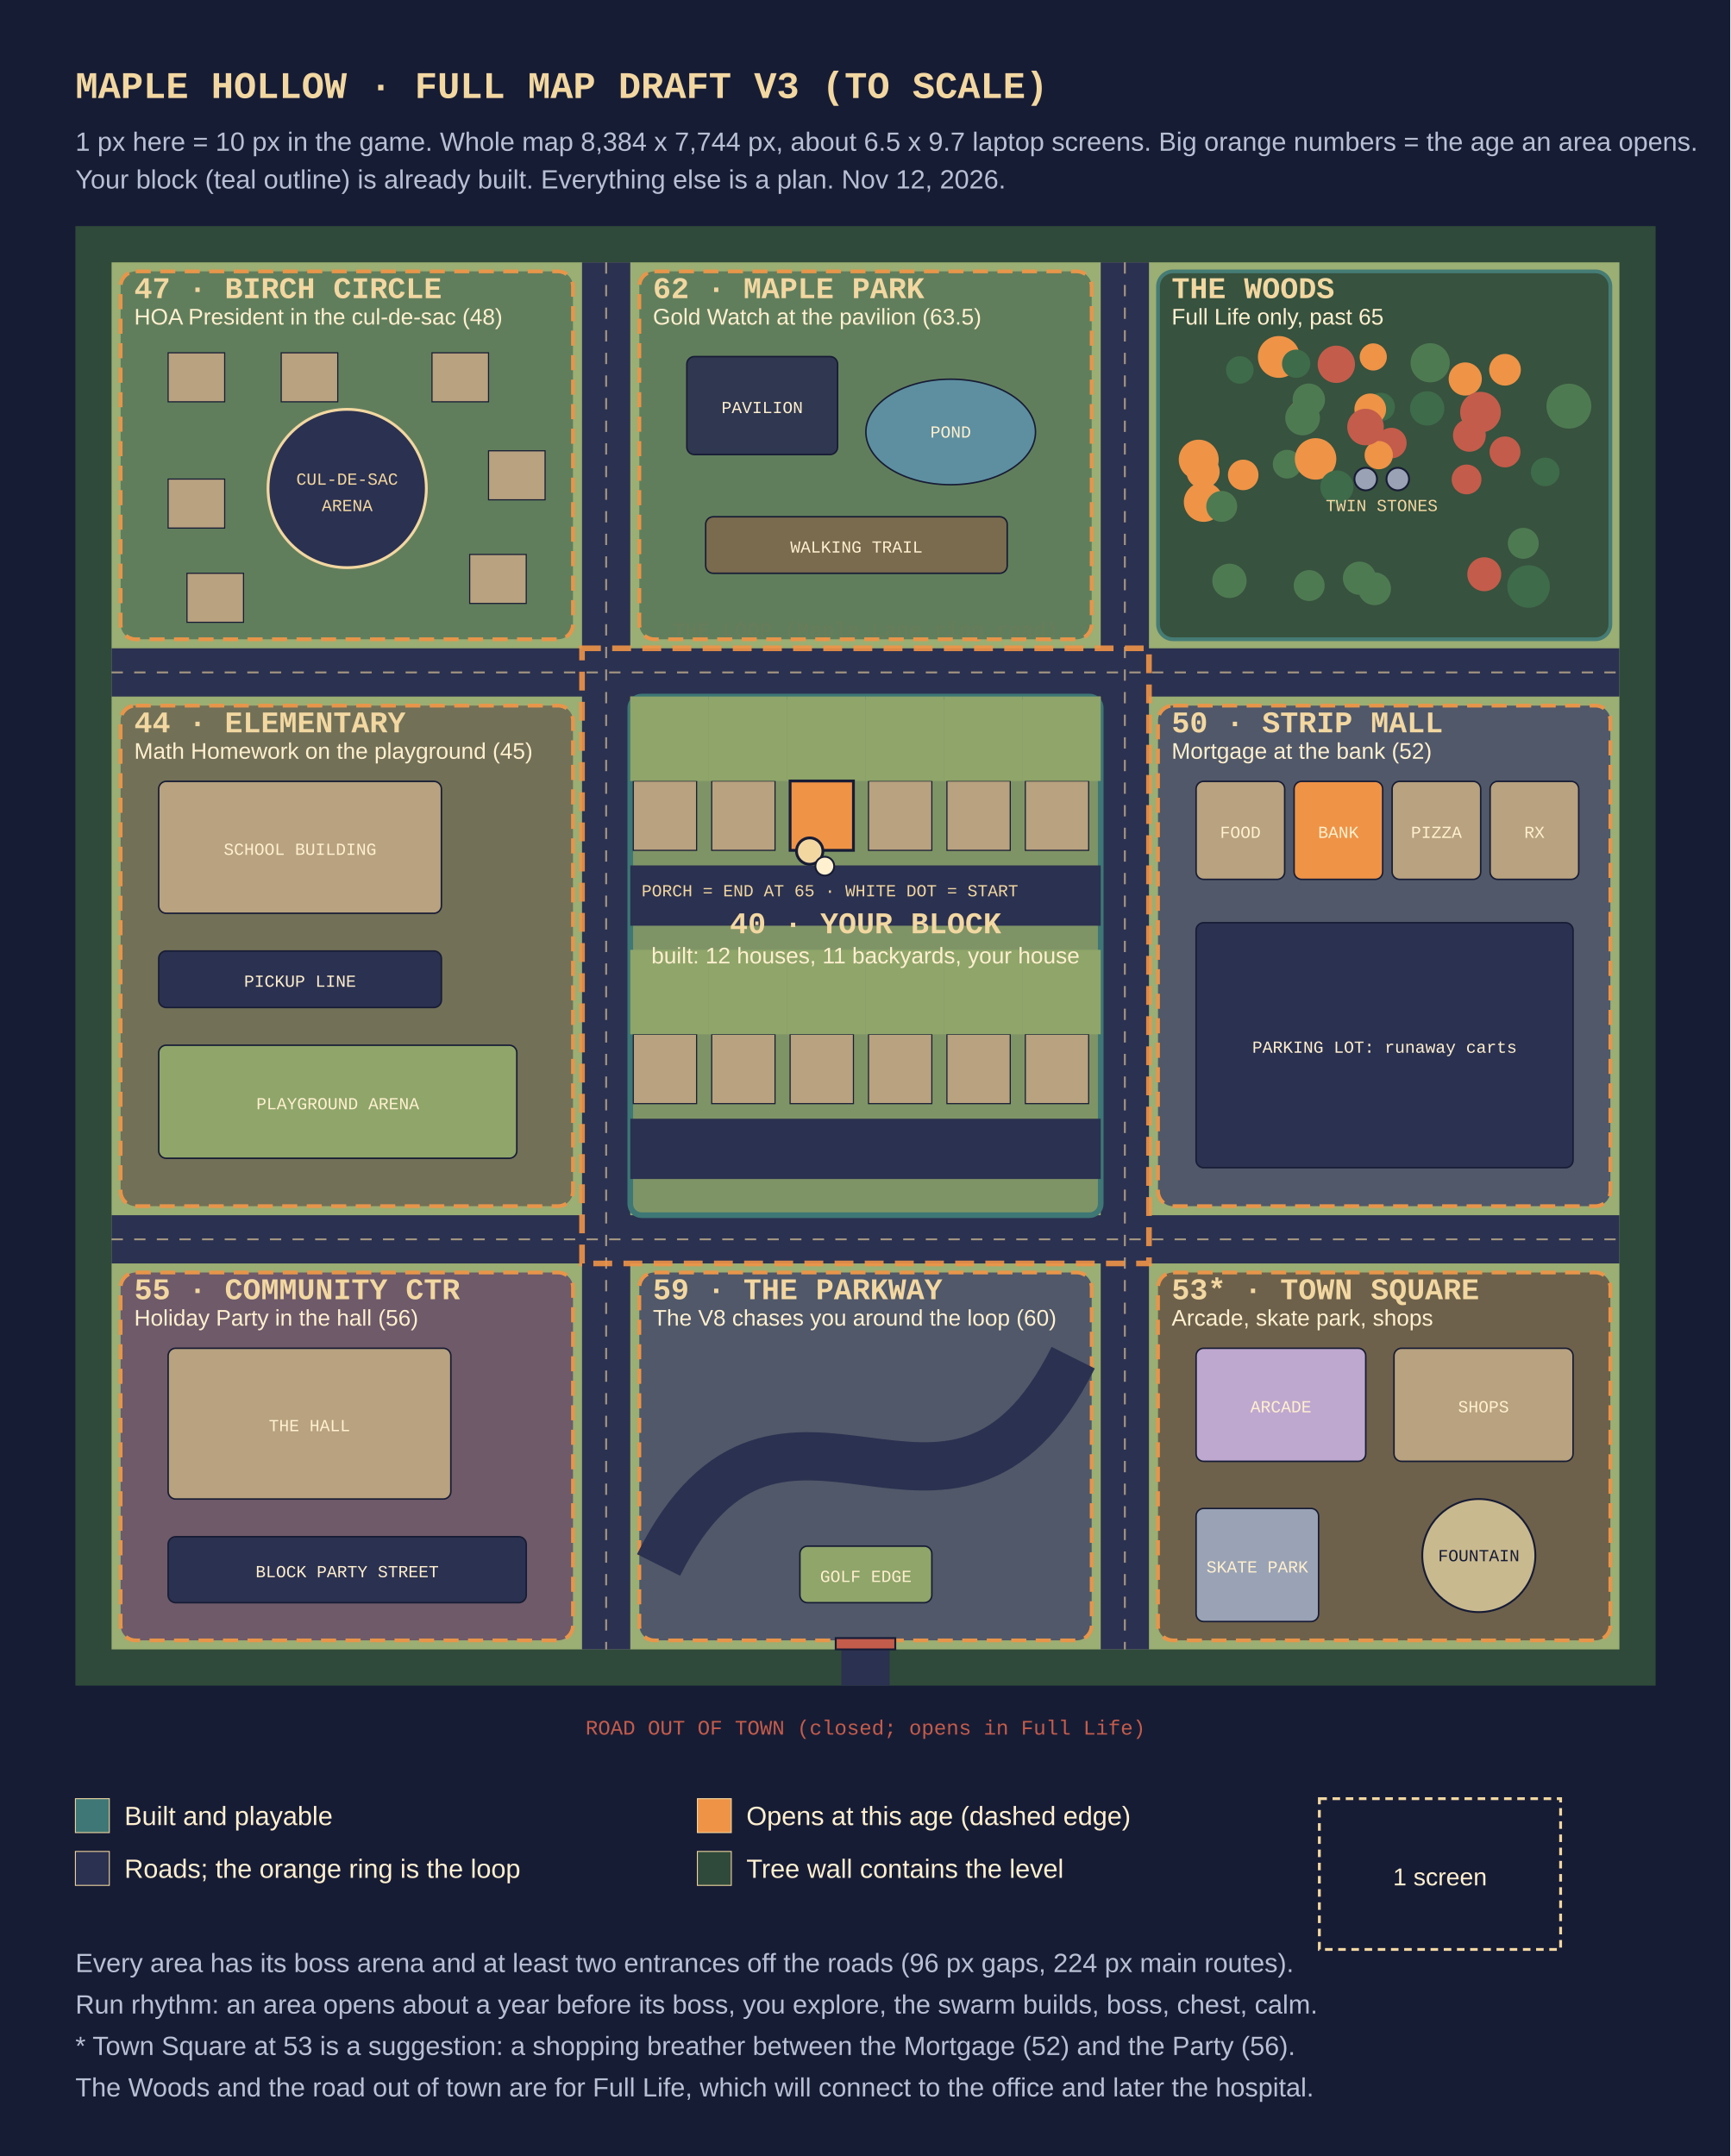
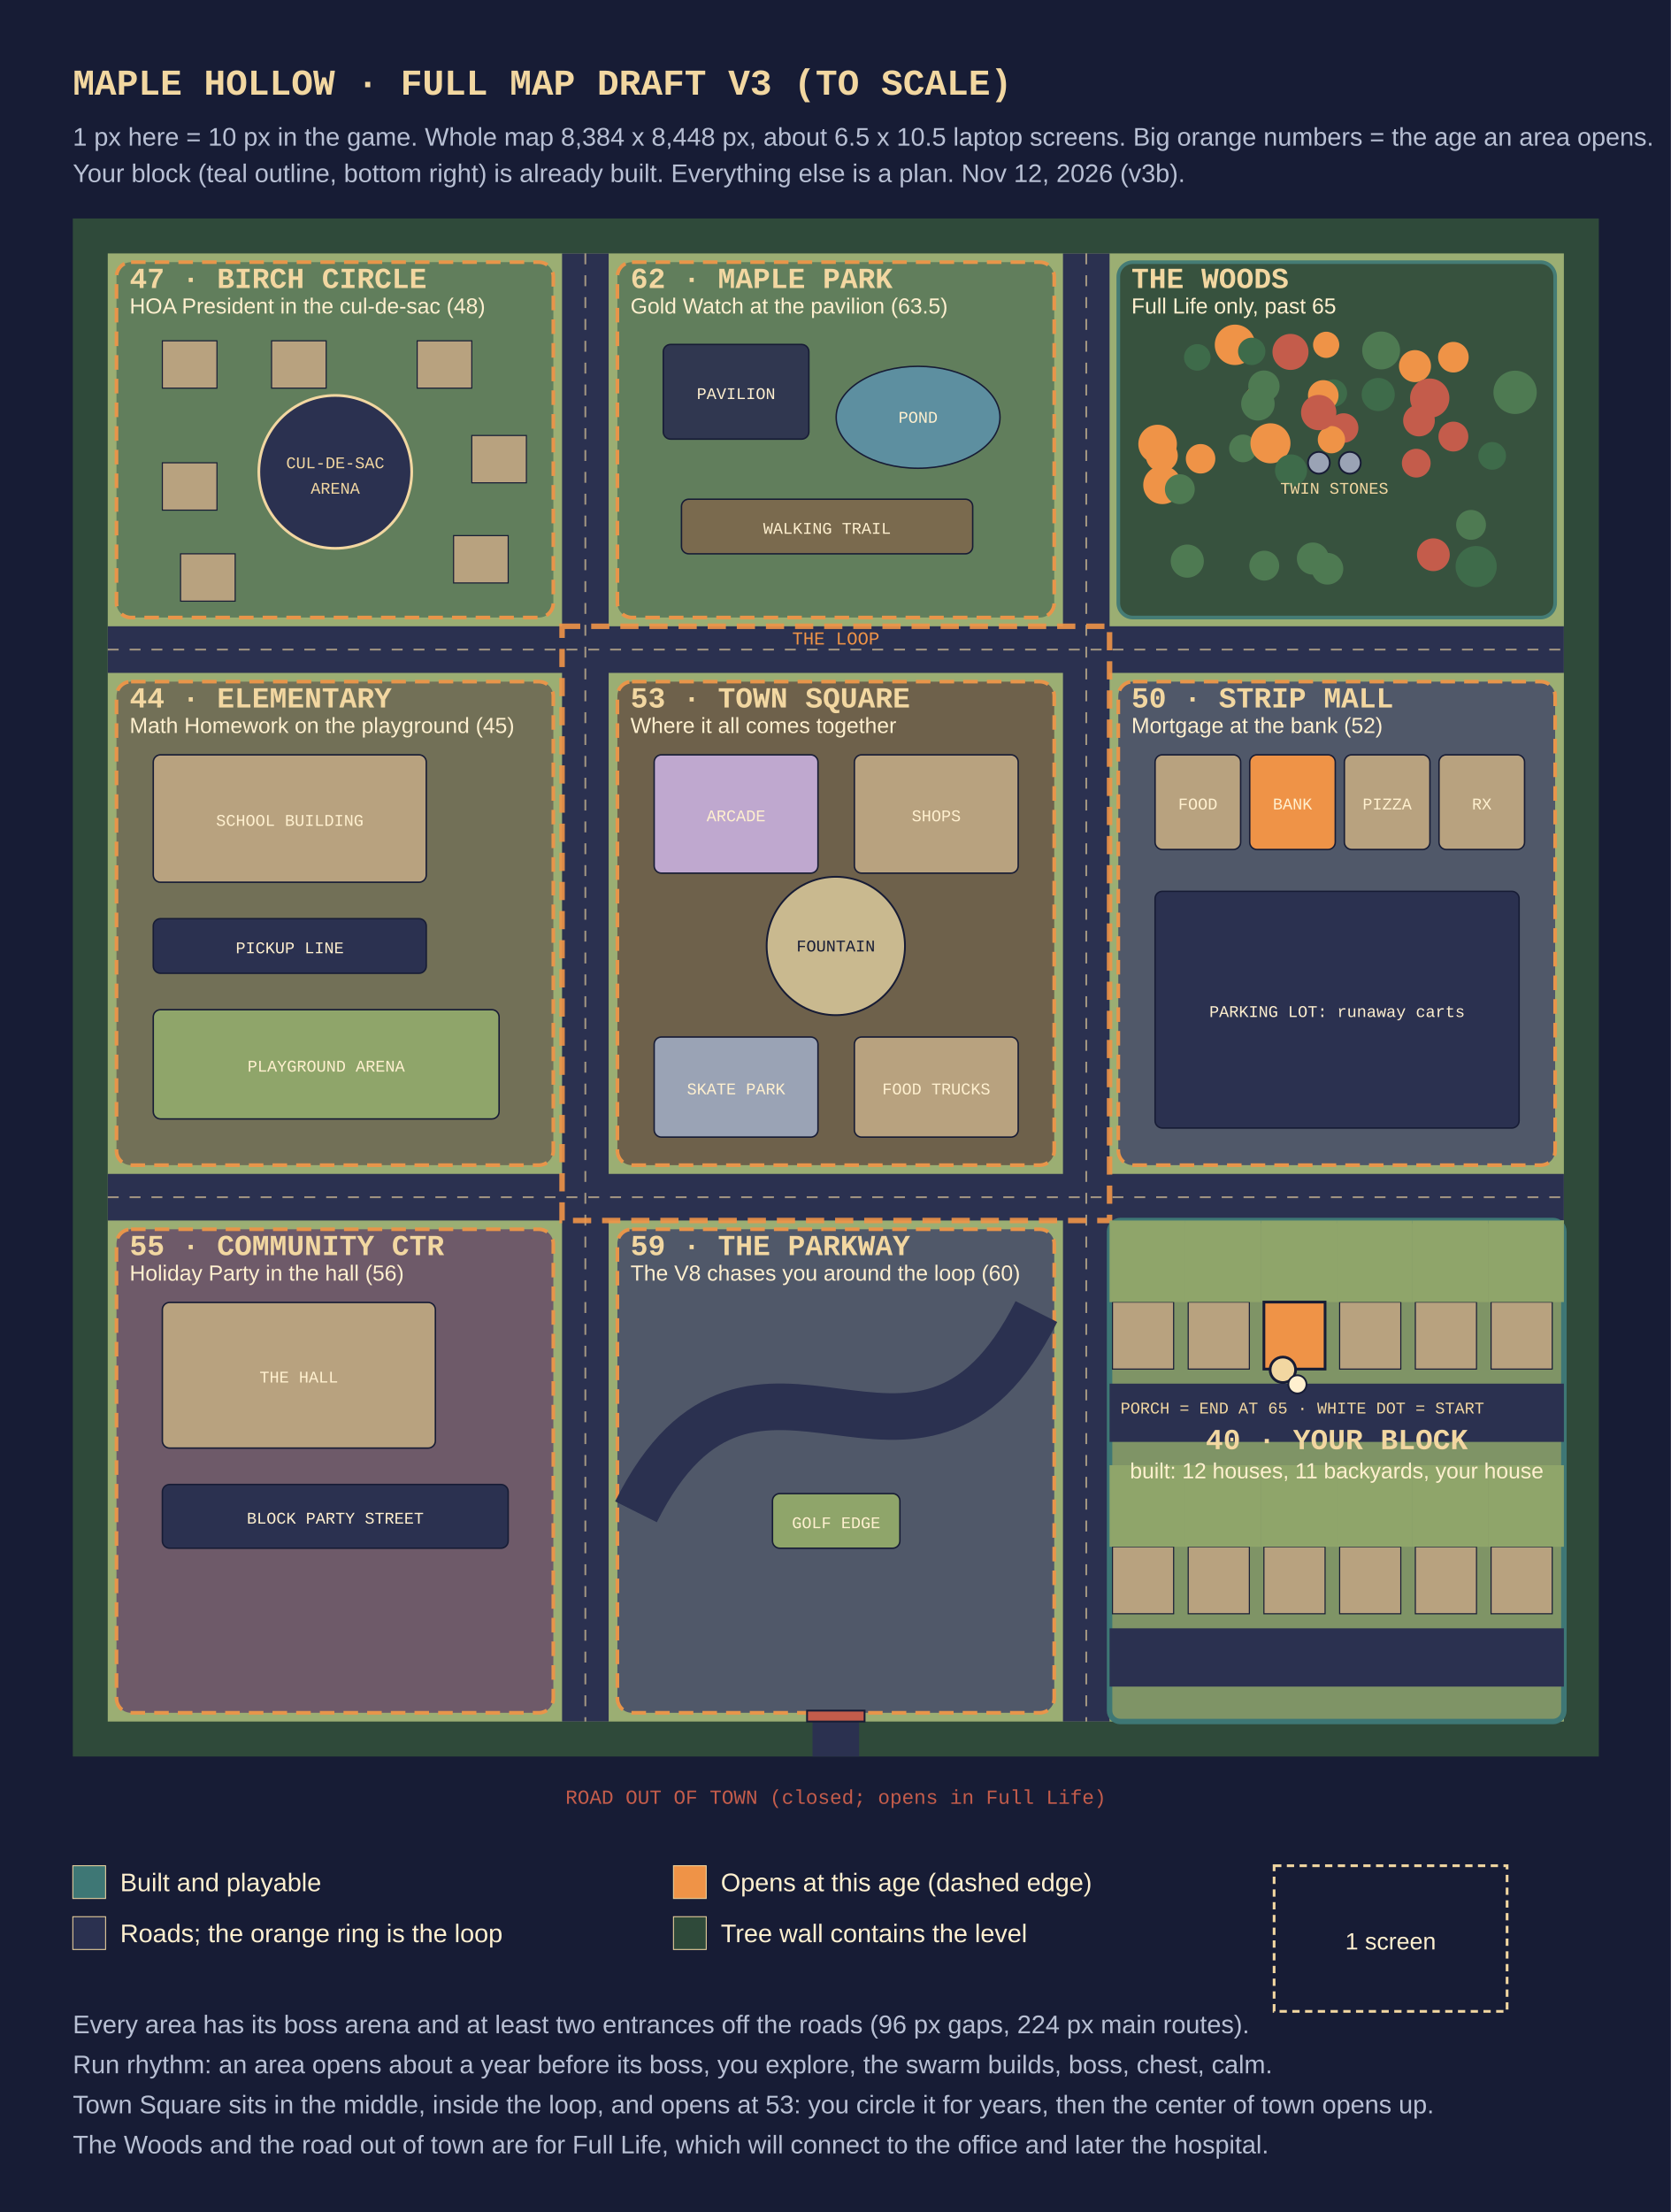
- <svg xmlns="http://www.w3.org/2000/svg" width="918" height="1144" viewBox="0 0 918 1144">
+ <svg xmlns="http://www.w3.org/2000/svg" width="918" height="1215" viewBox="0 0 918 1215">
  <rect width="100%" height="100%" fill="#171C35" />
  <text x="40" y="52" font-family="Silkscreen, 'Courier New', monospace" font-size="20" fill="#F2D7A1" font-weight="700">MAPLE HOLLOW · FULL MAP DRAFT V3 (TO SCALE)</text>
-   <text x="40" y="80" font-family="Atkinson Hyperlegible, Arial, sans-serif" font-size="14" fill="#B8C0D4">1 px here = 10 px in the game. Whole map 8,384 x 7,744 px, about 6.5 x 9.7 laptop screens. Big orange numbers = the age an area opens.</text>
-   <text x="40" y="100" font-family="Atkinson Hyperlegible, Arial, sans-serif" font-size="14" fill="#B8C0D4">Your block (teal outline) is already built. Everything else is a plan. Nov 12, 2026.</text>
-   <rect x="40.0" y="120.0" width="838.4" height="774.4" rx="0" fill="#2F4A3A" opacity="1" />
-   <rect x="59.2" y="139.2" width="800.0" height="736.0" rx="0" fill="#9BAE73" opacity="1" />
-   <rect x="308.8" y="139.2" width="25.6" height="736.0" rx="0" fill="#2B3150" opacity="1" />
-   <rect x="584.0" y="139.2" width="25.6" height="736.0" rx="0" fill="#2B3150" opacity="1" />
+   <text x="40" y="80" font-family="Atkinson Hyperlegible, Arial, sans-serif" font-size="14" fill="#B8C0D4">1 px here = 10 px in the game. Whole map 8,384 x 8,448 px, about 6.5 x 10.5 laptop screens. Big orange numbers = the age an area opens.</text>
+   <text x="40" y="100" font-family="Atkinson Hyperlegible, Arial, sans-serif" font-size="14" fill="#B8C0D4">Your block (teal outline, bottom right) is already built. Everything else is a plan. Nov 12, 2026 (v3b).</text>
+   <rect x="40.0" y="120.0" width="838.4" height="844.8" rx="0" fill="#2F4A3A" opacity="1" />
+   <rect x="59.2" y="139.2" width="800.0" height="806.4" rx="0" fill="#9BAE73" opacity="1" />
+   <rect x="308.8" y="139.2" width="25.6" height="806.4" rx="0" fill="#2B3150" opacity="1" />
+   <rect x="584.0" y="139.2" width="25.6" height="806.4" rx="0" fill="#2B3150" opacity="1" />
  <rect x="59.2" y="344.0" width="800.0" height="25.6" rx="0" fill="#2B3150" opacity="1" />
  <rect x="59.2" y="644.8" width="800.0" height="25.6" rx="0" fill="#2B3150" opacity="1" />
-   <line x1="321.6" y1="139.2" x2="321.6" y2="875.2" stroke="#F2D7A1" stroke-width="1" stroke-dasharray="6 6" opacity=".6" />
-   <line x1="596.8" y1="139.2" x2="596.8" y2="875.2" stroke="#F2D7A1" stroke-width="1" stroke-dasharray="6 6" opacity=".6" />
+   <line x1="321.6" y1="139.2" x2="321.6" y2="945.6" stroke="#F2D7A1" stroke-width="1" stroke-dasharray="6 6" opacity=".6" />
+   <line x1="596.8" y1="139.2" x2="596.8" y2="945.6" stroke="#F2D7A1" stroke-width="1" stroke-dasharray="6 6" opacity=".6" />
  <line x1="59.2" y1="356.8" x2="859.2" y2="356.8" stroke="#F2D7A1" stroke-width="1" stroke-dasharray="6 6" opacity=".6" />
  <line x1="59.2" y1="657.6" x2="859.2" y2="657.6" stroke="#F2D7A1" stroke-width="1" stroke-dasharray="6 6" opacity=".6" />
  <rect x="308.8" y="344.0" width="300.8" height="326.4" fill="none" stroke="#EF9347" stroke-width="3" stroke-dasharray="10 6" opacity=".9" />
-   <text x="459.2" y="338.0" font-family="Silkscreen, 'Courier New', monospace" font-size="11" fill="#EF9347" text-anchor="middle" font-weight="400">THE LOOP (Maple Lane ring road)</text>
+   <text x="459.2" y="354.0" font-family="Silkscreen, 'Courier New', monospace" font-size="10" fill="#EF9347" text-anchor="middle" font-weight="400">THE LOOP</text>
  <rect x="64.0" y="144.0" width="240.0" height="195.2" rx="8" fill="#5C7A5A" opacity="0.92" stroke="#EF9347" stroke-width="2" stroke-dasharray="8 5" />
  <text x="71.2" y="158.2" font-family="Silkscreen, 'Courier New', monospace" font-size="16" fill="#F2D7A1" text-anchor="start" font-weight="700">47 · BIRCH CIRCLE</text>
  <text x="71.2" y="172.2" font-family="Atkinson Hyperlegible, Arial, sans-serif" font-size="12" fill="#FFF0CF" text-anchor="start" font-weight="400">HOA President in the cul-de-sac (48)</text>
  <rect x="339.2" y="144.0" width="240.0" height="195.2" rx="8" fill="#5C7A5A" opacity="0.92" stroke="#EF9347" stroke-width="2" stroke-dasharray="8 5" />
  <text x="346.4" y="158.2" font-family="Silkscreen, 'Courier New', monospace" font-size="16" fill="#F2D7A1" text-anchor="start" font-weight="700">62 · MAPLE PARK</text>
  <text x="346.4" y="172.2" font-family="Atkinson Hyperlegible, Arial, sans-serif" font-size="12" fill="#FFF0CF" text-anchor="start" font-weight="400">Gold Watch at the pavilion (63.5)</text>
  <rect x="614.4" y="144.0" width="240.0" height="195.2" rx="8" fill="#2F4A3A" opacity="0.92" stroke="#3E7775" stroke-width="2" />
  <text x="621.6" y="158.2" font-family="Silkscreen, 'Courier New', monospace" font-size="16" fill="#F2D7A1" text-anchor="start" font-weight="700">THE WOODS</text>
  <text x="621.6" y="172.2" font-family="Atkinson Hyperlegible, Arial, sans-serif" font-size="12" fill="#FFF0CF" text-anchor="start" font-weight="400">Full Life only, past 65</text>
  <rect x="64.0" y="374.4" width="240.0" height="265.6" rx="8" fill="#6F6A55" opacity="0.92" stroke="#EF9347" stroke-width="2" stroke-dasharray="8 5" />
  <text x="71.2" y="388.6" font-family="Silkscreen, 'Courier New', monospace" font-size="16" fill="#F2D7A1" text-anchor="start" font-weight="700">44 · ELEMENTARY</text>
  <text x="71.2" y="402.6" font-family="Atkinson Hyperlegible, Arial, sans-serif" font-size="12" fill="#FFF0CF" text-anchor="start" font-weight="400">Math Homework on the playground (45)</text>
  <rect x="614.4" y="374.4" width="240.0" height="265.6" rx="8" fill="#4A5068" opacity="0.92" stroke="#EF9347" stroke-width="2" stroke-dasharray="8 5" />
  <text x="621.6" y="388.6" font-family="Silkscreen, 'Courier New', monospace" font-size="16" fill="#F2D7A1" text-anchor="start" font-weight="700">50 · STRIP MALL</text>
  <text x="621.6" y="402.6" font-family="Atkinson Hyperlegible, Arial, sans-serif" font-size="12" fill="#FFF0CF" text-anchor="start" font-weight="400">Mortgage at the bank (52)</text>
-   <rect x="64.0" y="675.2" width="240.0" height="195.2" rx="8" fill="#6A5368" opacity="0.92" stroke="#EF9347" stroke-width="2" stroke-dasharray="8 5" />
+   <rect x="64.0" y="675.2" width="240.0" height="265.6" rx="8" fill="#6A5368" opacity="0.92" stroke="#EF9347" stroke-width="2" stroke-dasharray="8 5" />
  <text x="71.2" y="689.4" font-family="Silkscreen, 'Courier New', monospace" font-size="16" fill="#F2D7A1" text-anchor="start" font-weight="700">55 · COMMUNITY CTR</text>
  <text x="71.2" y="703.4" font-family="Atkinson Hyperlegible, Arial, sans-serif" font-size="12" fill="#FFF0CF" text-anchor="start" font-weight="400">Holiday Party in the hall (56)</text>
-   <rect x="339.2" y="675.2" width="240.0" height="195.2" rx="8" fill="#4A5068" opacity="0.92" stroke="#EF9347" stroke-width="2" stroke-dasharray="8 5" />
+   <rect x="339.2" y="675.2" width="240.0" height="265.6" rx="8" fill="#4A5068" opacity="0.92" stroke="#EF9347" stroke-width="2" stroke-dasharray="8 5" />
  <text x="346.4" y="689.4" font-family="Silkscreen, 'Courier New', monospace" font-size="16" fill="#F2D7A1" text-anchor="start" font-weight="700">59 · THE PARKWAY</text>
  <text x="346.4" y="703.4" font-family="Atkinson Hyperlegible, Arial, sans-serif" font-size="12" fill="#FFF0CF" text-anchor="start" font-weight="400">The V8 chases you around the loop (60)</text>
-   <rect x="614.4" y="675.2" width="240.0" height="195.2" rx="8" fill="#6A5A48" opacity="0.92" stroke="#EF9347" stroke-width="2" stroke-dasharray="8 5" />
-   <text x="621.6" y="689.4" font-family="Silkscreen, 'Courier New', monospace" font-size="16" fill="#F2D7A1" text-anchor="start" font-weight="700">53* · TOWN SQUARE</text>
-   <text x="621.6" y="703.4" font-family="Atkinson Hyperlegible, Arial, sans-serif" font-size="12" fill="#FFF0CF" text-anchor="start" font-weight="400">Arcade, skate park, shops</text>
-   <rect x="334.4" y="369.6" width="249.6" height="275.2" rx="6" fill="#7F9466" opacity="1" stroke="#3E7775" stroke-width="3" />
-   <rect x="336.0" y="414.4" width="33.6" height="36.8" rx="0" fill="#B8A27F" opacity="1" stroke="#171C35" stroke-width="0.6" />
-   <rect x="334.4" y="369.6" width="41.6" height="44.8" rx="0" fill="#8FA56A" opacity="1" />
-   <rect x="377.6" y="414.4" width="33.6" height="36.8" rx="0" fill="#B8A27F" opacity="1" stroke="#171C35" stroke-width="0.6" />
-   <rect x="376.0" y="369.6" width="41.6" height="44.8" rx="0" fill="#8FA56A" opacity="1" />
-   <rect x="419.2" y="414.4" width="33.6" height="36.8" rx="0" fill="#B8A27F" opacity="1" stroke="#171C35" stroke-width="0.6" />
-   <rect x="417.6" y="369.6" width="41.6" height="44.8" rx="0" fill="#8FA56A" opacity="1" />
-   <rect x="460.8" y="414.4" width="33.6" height="36.8" rx="0" fill="#B8A27F" opacity="1" stroke="#171C35" stroke-width="0.6" />
-   <rect x="459.2" y="369.6" width="41.6" height="44.8" rx="0" fill="#8FA56A" opacity="1" />
-   <rect x="502.4" y="414.4" width="33.6" height="36.8" rx="0" fill="#B8A27F" opacity="1" stroke="#171C35" stroke-width="0.6" />
-   <rect x="500.8" y="369.6" width="41.6" height="44.8" rx="0" fill="#8FA56A" opacity="1" />
-   <rect x="544.0" y="414.4" width="33.6" height="36.8" rx="0" fill="#B8A27F" opacity="1" stroke="#171C35" stroke-width="0.6" />
-   <rect x="542.4" y="369.6" width="41.6" height="44.8" rx="0" fill="#8FA56A" opacity="1" />
-   <rect x="334.4" y="459.2" width="249.6" height="32.0" rx="0" fill="#2B3150" opacity="1" />
-   <rect x="336.0" y="548.8" width="33.6" height="36.8" rx="0" fill="#B8A27F" opacity="1" stroke="#171C35" stroke-width="0.6" />
-   <rect x="334.4" y="504.0" width="41.6" height="44.8" rx="0" fill="#8FA56A" opacity="1" />
-   <rect x="377.6" y="548.8" width="33.6" height="36.8" rx="0" fill="#B8A27F" opacity="1" stroke="#171C35" stroke-width="0.6" />
-   <rect x="376.0" y="504.0" width="41.6" height="44.8" rx="0" fill="#8FA56A" opacity="1" />
-   <rect x="419.2" y="548.8" width="33.6" height="36.8" rx="0" fill="#B8A27F" opacity="1" stroke="#171C35" stroke-width="0.6" />
-   <rect x="417.6" y="504.0" width="41.6" height="44.8" rx="0" fill="#8FA56A" opacity="1" />
-   <rect x="460.8" y="548.8" width="33.6" height="36.8" rx="0" fill="#B8A27F" opacity="1" stroke="#171C35" stroke-width="0.6" />
-   <rect x="459.2" y="504.0" width="41.6" height="44.8" rx="0" fill="#8FA56A" opacity="1" />
-   <rect x="502.4" y="548.8" width="33.6" height="36.8" rx="0" fill="#B8A27F" opacity="1" stroke="#171C35" stroke-width="0.6" />
-   <rect x="500.8" y="504.0" width="41.6" height="44.8" rx="0" fill="#8FA56A" opacity="1" />
-   <rect x="544.0" y="548.8" width="33.6" height="36.8" rx="0" fill="#B8A27F" opacity="1" stroke="#171C35" stroke-width="0.6" />
-   <rect x="542.4" y="504.0" width="41.6" height="44.8" rx="0" fill="#8FA56A" opacity="1" />
-   <rect x="334.4" y="593.6" width="249.6" height="32.0" rx="0" fill="#2B3150" opacity="1" />
-   <rect x="419.2" y="414.4" width="33.6" height="36.8" rx="0" fill="#EF9347" opacity="1" stroke="#171C35" stroke-width="1.5" />
-   <text x="459.2" y="495.2" font-family="Silkscreen, 'Courier New', monospace" font-size="16" fill="#F2D7A1" text-anchor="middle" font-weight="700">40 · YOUR BLOCK</text>
-   <text x="459.2" y="511.2" font-family="Atkinson Hyperlegible, Arial, sans-serif" font-size="12" fill="#FFF0CF" text-anchor="middle" font-weight="400">built: 12 houses, 11 backyards, your house</text>
-   <circle cx="429.6" cy="451.6" r="7.0" fill="#F2D7A1" stroke="#171C35" stroke-width="1.5" />
-   <text x="340.4" y="475.6" font-family="Silkscreen, 'Courier New', monospace" font-size="9" fill="#F2D7A1" text-anchor="start" font-weight="400">PORCH = END AT 65 · WHITE DOT = START</text>
-   <circle cx="437.6" cy="459.6" r="5.0" fill="#FFF0CF" stroke="#171C35" stroke-width="1" />
+   <rect x="339.2" y="374.4" width="240.0" height="265.6" rx="8" fill="#6A5A48" opacity="0.92" stroke="#EF9347" stroke-width="2" stroke-dasharray="8 5" />
+   <text x="346.4" y="388.6" font-family="Silkscreen, 'Courier New', monospace" font-size="16" fill="#F2D7A1" text-anchor="start" font-weight="700">53 · TOWN SQUARE</text>
+   <text x="346.4" y="402.6" font-family="Atkinson Hyperlegible, Arial, sans-serif" font-size="12" fill="#FFF0CF" text-anchor="start" font-weight="400">Where it all comes together</text>
+   <rect x="609.6" y="670.4" width="249.6" height="275.2" rx="6" fill="#7F9466" opacity="1" stroke="#3E7775" stroke-width="3" />
+   <rect x="611.2" y="715.2" width="33.6" height="36.8" rx="0" fill="#B8A27F" opacity="1" stroke="#171C35" stroke-width="0.6" />
+   <rect x="609.6" y="670.4" width="41.6" height="44.8" rx="0" fill="#8FA56A" opacity="1" />
+   <rect x="652.8" y="715.2" width="33.6" height="36.8" rx="0" fill="#B8A27F" opacity="1" stroke="#171C35" stroke-width="0.6" />
+   <rect x="651.2" y="670.4" width="41.6" height="44.8" rx="0" fill="#8FA56A" opacity="1" />
+   <rect x="694.4" y="715.2" width="33.6" height="36.8" rx="0" fill="#B8A27F" opacity="1" stroke="#171C35" stroke-width="0.6" />
+   <rect x="692.8" y="670.4" width="41.6" height="44.8" rx="0" fill="#8FA56A" opacity="1" />
+   <rect x="736.0" y="715.2" width="33.6" height="36.8" rx="0" fill="#B8A27F" opacity="1" stroke="#171C35" stroke-width="0.6" />
+   <rect x="734.4" y="670.4" width="41.6" height="44.8" rx="0" fill="#8FA56A" opacity="1" />
+   <rect x="777.6" y="715.2" width="33.6" height="36.8" rx="0" fill="#B8A27F" opacity="1" stroke="#171C35" stroke-width="0.6" />
+   <rect x="776.0" y="670.4" width="41.6" height="44.8" rx="0" fill="#8FA56A" opacity="1" />
+   <rect x="819.2" y="715.2" width="33.6" height="36.8" rx="0" fill="#B8A27F" opacity="1" stroke="#171C35" stroke-width="0.6" />
+   <rect x="817.6" y="670.4" width="41.6" height="44.8" rx="0" fill="#8FA56A" opacity="1" />
+   <rect x="609.6" y="760.0" width="249.6" height="32.0" rx="0" fill="#2B3150" opacity="1" />
+   <rect x="611.2" y="849.6" width="33.6" height="36.8" rx="0" fill="#B8A27F" opacity="1" stroke="#171C35" stroke-width="0.6" />
+   <rect x="609.6" y="804.8" width="41.6" height="44.8" rx="0" fill="#8FA56A" opacity="1" />
+   <rect x="652.8" y="849.6" width="33.6" height="36.8" rx="0" fill="#B8A27F" opacity="1" stroke="#171C35" stroke-width="0.6" />
+   <rect x="651.2" y="804.8" width="41.6" height="44.8" rx="0" fill="#8FA56A" opacity="1" />
+   <rect x="694.4" y="849.6" width="33.6" height="36.8" rx="0" fill="#B8A27F" opacity="1" stroke="#171C35" stroke-width="0.6" />
+   <rect x="692.8" y="804.8" width="41.6" height="44.8" rx="0" fill="#8FA56A" opacity="1" />
+   <rect x="736.0" y="849.6" width="33.6" height="36.8" rx="0" fill="#B8A27F" opacity="1" stroke="#171C35" stroke-width="0.6" />
+   <rect x="734.4" y="804.8" width="41.6" height="44.8" rx="0" fill="#8FA56A" opacity="1" />
+   <rect x="777.6" y="849.6" width="33.6" height="36.8" rx="0" fill="#B8A27F" opacity="1" stroke="#171C35" stroke-width="0.6" />
+   <rect x="776.0" y="804.8" width="41.6" height="44.8" rx="0" fill="#8FA56A" opacity="1" />
+   <rect x="819.2" y="849.6" width="33.6" height="36.8" rx="0" fill="#B8A27F" opacity="1" stroke="#171C35" stroke-width="0.6" />
+   <rect x="817.6" y="804.8" width="41.6" height="44.8" rx="0" fill="#8FA56A" opacity="1" />
+   <rect x="609.6" y="894.4" width="249.6" height="32.0" rx="0" fill="#2B3150" opacity="1" />
+   <rect x="694.4" y="715.2" width="33.6" height="36.8" rx="0" fill="#EF9347" opacity="1" stroke="#171C35" stroke-width="1.5" />
+   <text x="734.4" y="796.0" font-family="Silkscreen, 'Courier New', monospace" font-size="16" fill="#F2D7A1" text-anchor="middle" font-weight="700">40 · YOUR BLOCK</text>
+   <text x="734.4" y="812.0" font-family="Atkinson Hyperlegible, Arial, sans-serif" font-size="12" fill="#FFF0CF" text-anchor="middle" font-weight="400">built: 12 houses, 11 backyards, your house</text>
+   <circle cx="704.8" cy="752.4" r="7.0" fill="#F2D7A1" stroke="#171C35" stroke-width="1.5" />
+   <text x="615.6" y="776.4" font-family="Silkscreen, 'Courier New', monospace" font-size="9" fill="#F2D7A1" text-anchor="start" font-weight="400">PORCH = END AT 65 · WHITE DOT = START</text>
+   <circle cx="712.8" cy="760.4" r="5.0" fill="#FFF0CF" stroke="#171C35" stroke-width="1" />
  <circle cx="184.2" cy="259.2" r="42.0" fill="#2B3150" stroke="#F2D7A1" stroke-width="1.5" />
  <text x="184.2" y="257.2" font-family="Silkscreen, 'Courier New', monospace" font-size="9" fill="#F2D7A1" text-anchor="middle" font-weight="400">CUL-DE-SAC</text>
  <text x="184.2" y="271.2" font-family="Silkscreen, 'Courier New', monospace" font-size="9" fill="#F2D7A1" text-anchor="middle" font-weight="400">ARENA</text>
  <rect x="89.2" y="187.2" width="30.0" height="26.0" rx="0" fill="#B8A27F" opacity="1" stroke="#171C35" stroke-width="0.6" />
  <rect x="149.2" y="187.2" width="30.0" height="26.0" rx="0" fill="#B8A27F" opacity="1" stroke="#171C35" stroke-width="0.6" />
  <rect x="229.2" y="187.2" width="30.0" height="26.0" rx="0" fill="#B8A27F" opacity="1" stroke="#171C35" stroke-width="0.6" />
  <rect x="259.2" y="239.2" width="30.0" height="26.0" rx="0" fill="#B8A27F" opacity="1" stroke="#171C35" stroke-width="0.6" />
  <rect x="89.2" y="254.2" width="30.0" height="26.0" rx="0" fill="#B8A27F" opacity="1" stroke="#171C35" stroke-width="0.6" />
  <rect x="249.2" y="294.2" width="30.0" height="26.0" rx="0" fill="#B8A27F" opacity="1" stroke="#171C35" stroke-width="0.6" />
  <rect x="99.2" y="304.2" width="30.0" height="26.0" rx="0" fill="#B8A27F" opacity="1" stroke="#171C35" stroke-width="0.6" />
  <rect x="364.4" y="189.2" width="80.0" height="52.0" rx="4" fill="#303750" opacity="1" stroke="#171C35" stroke-width="0.8" />
  <text x="404.4" y="219.2" font-family="Silkscreen, 'Courier New', monospace" font-size="9" fill="#FFF0CF" text-anchor="middle" font-weight="400">PAVILION</text>
  <ellipse cx="504.4" cy="229.2" rx="45.0" ry="28.0" fill="#5D8FA0" stroke="#171C35" stroke-width=".8" />
  <text x="504.4" y="232.2" font-family="Silkscreen, 'Courier New', monospace" font-size="9" fill="#FFF0CF" text-anchor="middle" font-weight="400">POND</text>
  <rect x="374.4" y="274.2" width="160.0" height="30.0" rx="4" fill="#7A6A4E" opacity="1" stroke="#171C35" stroke-width="0.8" />
  <text x="454.4" y="293.2" font-family="Silkscreen, 'Courier New', monospace" font-size="9" fill="#FFF0CF" text-anchor="middle" font-weight="400">WALKING TRAIL</text>
  <circle cx="682.9" cy="246.3" r="7.6" fill="#4E7A52" />
  <circle cx="732.6" cy="215.9" r="7.5" fill="#3E6B4A" />
  <circle cx="638.6" cy="266.4" r="10.5" fill="#EF9347" />
  <circle cx="798.5" cy="196.2" r="8.4" fill="#EF9347" />
  <circle cx="691.2" cy="219.5" r="7.6" fill="#EF9347" />
  <circle cx="678.5" cy="189.4" r="11.1" fill="#EF9347" />
  <circle cx="798.5" cy="239.8" r="8.2" fill="#C45C4B" />
  <circle cx="698.0" cy="243.5" r="11.0" fill="#EF9347" />
  <circle cx="652.3" cy="308.2" r="9.1" fill="#4E7A52" />
  <circle cx="738.2" cy="235.1" r="8.1" fill="#C45C4B" />
  <circle cx="731.5" cy="241.5" r="7.5" fill="#EF9347" />
  <circle cx="636.0" cy="243.9" r="10.6" fill="#EF9347" />
  <circle cx="808.2" cy="288.3" r="8.2" fill="#4E7A52" />
  <circle cx="721.3" cy="306.8" r="8.8" fill="#4E7A52" />
  <circle cx="727.0" cy="217.2" r="8.4" fill="#EF9347" />
  <circle cx="687.7" cy="193.0" r="7.5" fill="#3E6B4A" />
  <circle cx="729.3" cy="312.4" r="8.7" fill="#4E7A52" />
  <circle cx="778.1" cy="254.4" r="7.9" fill="#C45C4B" />
  <circle cx="648.2" cy="268.7" r="8.2" fill="#4E7A52" />
  <circle cx="691.1" cy="221.8" r="9.2" fill="#4E7A52" />
  <circle cx="787.5" cy="304.7" r="9.0" fill="#C45C4B" />
  <circle cx="819.8" cy="250.4" r="7.6" fill="#3E6B4A" />
  <circle cx="779.6" cy="231.0" r="8.7" fill="#C45C4B" />
  <circle cx="659.6" cy="252.0" r="8.1" fill="#EF9347" />
  <circle cx="728.6" cy="189.4" r="7.2" fill="#EF9347" />
  <circle cx="777.4" cy="201.1" r="8.8" fill="#EF9347" />
  <circle cx="638.3" cy="250.3" r="8.8" fill="#EF9347" />
  <circle cx="832.4" cy="215.5" r="11.9" fill="#4E7A52" />
  <circle cx="811.0" cy="311.2" r="11.3" fill="#3E6B4A" />
  <circle cx="694.6" cy="310.7" r="8.2" fill="#4E7A52" />
  <circle cx="694.4" cy="212.1" r="8.6" fill="#4E7A52" />
  <circle cx="757.2" cy="216.7" r="9.1" fill="#3E6B4A" />
  <circle cx="709.0" cy="193.3" r="9.9" fill="#C45C4B" />
  <circle cx="709.3" cy="258.4" r="8.8" fill="#3E6B4A" />
  <circle cx="724.5" cy="226.6" r="9.7" fill="#C45C4B" />
  <circle cx="657.8" cy="196.3" r="7.3" fill="#3E6B4A" />
  <circle cx="785.5" cy="218.7" r="10.8" fill="#C45C4B" />
  <circle cx="758.8" cy="192.5" r="10.4" fill="#4E7A52" />
  <circle cx="724.6" cy="254.2" r="6.0" fill="#9AA3B5" stroke="#171C35" stroke-width="1" />
  <circle cx="741.6" cy="254.2" r="6.0" fill="#9AA3B5" stroke="#171C35" stroke-width="1" />
  <text x="733.1" y="271.2" font-family="Silkscreen, 'Courier New', monospace" font-size="9" fill="#F2D7A1" text-anchor="middle" font-weight="400">TWIN STONES</text>
  <rect x="84.2" y="414.6" width="150.0" height="70.0" rx="4" fill="#B8A27F" opacity="1" stroke="#171C35" stroke-width="0.8" />
  <text x="159.2" y="453.6" font-family="Silkscreen, 'Courier New', monospace" font-size="9" fill="#FFF0CF" text-anchor="middle" font-weight="400">SCHOOL BUILDING</text>
  <rect x="84.2" y="504.6" width="150.0" height="30.0" rx="4" fill="#2B3150" opacity="1" stroke="#171C35" stroke-width="0.8" />
  <text x="159.2" y="523.6" font-family="Silkscreen, 'Courier New', monospace" font-size="9" fill="#FFF0CF" text-anchor="middle" font-weight="400">PICKUP LINE</text>
  <rect x="84.2" y="554.6" width="190.0" height="60.0" rx="4" fill="#8FA56A" opacity="1" stroke="#171C35" stroke-width="0.8" />
  <text x="179.2" y="588.6" font-family="Silkscreen, 'Courier New', monospace" font-size="9" fill="#FFF0CF" text-anchor="middle" font-weight="400">PLAYGROUND ARENA</text>
  <rect x="634.6" y="414.6" width="47.0" height="52.0" rx="4" fill="#B8A27F" opacity="1" stroke="#171C35" stroke-width="0.8" />
  <text x="658.1" y="444.6" font-family="Silkscreen, 'Courier New', monospace" font-size="9" fill="#FFF0CF" text-anchor="middle" font-weight="400">FOOD</text>
  <rect x="686.6" y="414.6" width="47.0" height="52.0" rx="4" fill="#EF9347" opacity="1" stroke="#171C35" stroke-width="0.8" />
  <text x="710.1" y="444.6" font-family="Silkscreen, 'Courier New', monospace" font-size="9" fill="#FFF0CF" text-anchor="middle" font-weight="400">BANK</text>
  <rect x="738.6" y="414.6" width="47.0" height="52.0" rx="4" fill="#B8A27F" opacity="1" stroke="#171C35" stroke-width="0.8" />
  <text x="762.1" y="444.6" font-family="Silkscreen, 'Courier New', monospace" font-size="9" fill="#FFF0CF" text-anchor="middle" font-weight="400">PIZZA</text>
  <rect x="790.6" y="414.6" width="47.0" height="52.0" rx="4" fill="#B8A27F" opacity="1" stroke="#171C35" stroke-width="0.8" />
  <text x="814.1" y="444.6" font-family="Silkscreen, 'Courier New', monospace" font-size="9" fill="#FFF0CF" text-anchor="middle" font-weight="400">RX</text>
  <rect x="634.6" y="489.6" width="200.0" height="130.0" rx="4" fill="#2B3150" opacity="1" stroke="#171C35" stroke-width="0.8" />
  <text x="734.6" y="558.6" font-family="Silkscreen, 'Courier New', monospace" font-size="9" fill="#FFF0CF" text-anchor="middle" font-weight="400">PARKING LOT: runaway carts</text>
  <rect x="89.2" y="715.4" width="150.0" height="80.0" rx="4" fill="#B8A27F" opacity="1" stroke="#171C35" stroke-width="0.8" />
  <text x="164.2" y="759.4" font-family="Silkscreen, 'Courier New', monospace" font-size="9" fill="#FFF0CF" text-anchor="middle" font-weight="400">THE HALL</text>
  <rect x="89.2" y="815.4" width="190.0" height="35.0" rx="4" fill="#2B3150" opacity="1" stroke="#171C35" stroke-width="0.8" />
  <text x="184.2" y="836.9" font-family="Silkscreen, 'Courier New', monospace" font-size="9" fill="#FFF0CF" text-anchor="middle" font-weight="400">BLOCK PARTY STREET</text>
  <path d="M349.4,830.4 C414.4,700.4 504.4,850.4 569.4,720.4" fill="none" stroke="#2B3150" stroke-width="25.6" />
  <rect x="424.4" y="820.4" width="70.0" height="30.0" rx="4" fill="#8FA56A" opacity="1" stroke="#171C35" stroke-width="0.8" />
  <text x="459.4" y="839.4" font-family="Silkscreen, 'Courier New', monospace" font-size="9" fill="#FFF0CF" text-anchor="middle" font-weight="400">GOLF EDGE</text>
-   <rect x="446.4" y="875.2" width="25.6" height="19.2" rx="0" fill="#2B3150" opacity="1" />
-   <rect x="443.4" y="869.2" width="31.6" height="6.0" rx="0" fill="#C45C4B" opacity="1" stroke="#171C35" stroke-width="1" />
-   <text x="459.2" y="920.4" font-family="Silkscreen, 'Courier New', monospace" font-size="11" fill="#C45C4B" text-anchor="middle" font-weight="400">ROAD OUT OF TOWN (closed; opens in Full Life)</text>
-   <rect x="634.6" y="715.4" width="90.0" height="60.0" rx="4" fill="#BFA8CF" opacity="1" stroke="#171C35" stroke-width="0.8" />
-   <text x="679.6" y="749.4" font-family="Silkscreen, 'Courier New', monospace" font-size="9" fill="#FFF0CF" text-anchor="middle" font-weight="400">ARCADE</text>
-   <rect x="739.6" y="715.4" width="95.0" height="60.0" rx="4" fill="#B8A27F" opacity="1" stroke="#171C35" stroke-width="0.8" />
-   <text x="787.1" y="749.4" font-family="Silkscreen, 'Courier New', monospace" font-size="9" fill="#FFF0CF" text-anchor="middle" font-weight="400">SHOPS</text>
-   <circle cx="784.6" cy="825.4" r="30.0" fill="#C9B98F" stroke="#171C35" stroke-width="1" />
-   <text x="784.6" y="828.4" font-family="Silkscreen, 'Courier New', monospace" font-size="9" fill="#171C35" text-anchor="middle" font-weight="400">FOUNTAIN</text>
-   <rect x="634.6" y="800.4" width="65.0" height="60.0" rx="4" fill="#9AA3B5" opacity="1" stroke="#171C35" stroke-width="0.8" />
-   <text x="667.1" y="834.4" font-family="Silkscreen, 'Courier New', monospace" font-size="9" fill="#FFF0CF" text-anchor="middle" font-weight="400">SKATE PARK</text>
-   <rect x="40" y="954.4" width="18" height="18" fill="#3E7775" stroke="#F2D7A1" stroke-width=".5" />
-   <text x="66" y="968.4" font-family="Atkinson Hyperlegible, Arial, sans-serif" font-size="14" fill="#FFF0CF">Built and playable</text>
-   <rect x="370" y="954.4" width="18" height="18" fill="#EF9347" stroke="#F2D7A1" stroke-width=".5" />
-   <text x="396" y="968.4" font-family="Atkinson Hyperlegible, Arial, sans-serif" font-size="14" fill="#FFF0CF">Opens at this age (dashed edge)</text>
-   <rect x="40" y="982.4" width="18" height="18" fill="#2B3150" stroke="#F2D7A1" stroke-width=".5" />
-   <text x="66" y="996.4" font-family="Atkinson Hyperlegible, Arial, sans-serif" font-size="14" fill="#FFF0CF">Roads; the orange ring is the loop</text>
-   <rect x="370" y="982.4" width="18" height="18" fill="#2F4A3A" stroke="#F2D7A1" stroke-width=".5" />
-   <text x="396" y="996.4" font-family="Atkinson Hyperlegible, Arial, sans-serif" font-size="14" fill="#FFF0CF">Tree wall contains the level</text>
-   <rect x="700" y="954.4" width="128" height="80" fill="none" stroke="#F2D7A1" stroke-width="1.5" stroke-dasharray="4 3" />
-   <text x="764" y="1000.4" font-family="Atkinson Hyperlegible, Arial, sans-serif" font-size="13" fill="#FFF0CF" text-anchor="middle">1 screen</text>
-   <text x="40" y="1046.4" font-family="Atkinson Hyperlegible, Arial, sans-serif" font-size="14" fill="#B8C0D4">Every area has its boss arena and at least two entrances off the roads (96 px gaps, 224 px main routes).</text>
-   <text x="40" y="1068.4" font-family="Atkinson Hyperlegible, Arial, sans-serif" font-size="14" fill="#B8C0D4">Run rhythm: an area opens about a year before its boss, you explore, the swarm builds, boss, chest, calm.</text>
-   <text x="40" y="1090.4" font-family="Atkinson Hyperlegible, Arial, sans-serif" font-size="14" fill="#B8C0D4">* Town Square at 53 is a suggestion: a shopping breather between the Mortgage (52) and the Party (56).</text>
-   <text x="40" y="1112.4" font-family="Atkinson Hyperlegible, Arial, sans-serif" font-size="14" fill="#B8C0D4">The Woods and the road out of town are for Full Life, which will connect to the office and later the hospital.</text>
+   <rect x="446.4" y="945.6" width="25.6" height="19.2" rx="0" fill="#2B3150" opacity="1" />
+   <rect x="443.4" y="939.6" width="31.6" height="6.0" rx="0" fill="#C45C4B" opacity="1" stroke="#171C35" stroke-width="1" />
+   <text x="459.2" y="990.8" font-family="Silkscreen, 'Courier New', monospace" font-size="11" fill="#C45C4B" text-anchor="middle" font-weight="400">ROAD OUT OF TOWN (closed; opens in Full Life)</text>
+   <rect x="359.4" y="414.6" width="90.0" height="65.0" rx="4" fill="#BFA8CF" opacity="1" stroke="#171C35" stroke-width="0.8" />
+   <text x="404.4" y="451.1" font-family="Silkscreen, 'Courier New', monospace" font-size="9" fill="#FFF0CF" text-anchor="middle" font-weight="400">ARCADE</text>
+   <rect x="469.4" y="414.6" width="90.0" height="65.0" rx="4" fill="#B8A27F" opacity="1" stroke="#171C35" stroke-width="0.8" />
+   <text x="514.4" y="451.1" font-family="Silkscreen, 'Courier New', monospace" font-size="9" fill="#FFF0CF" text-anchor="middle" font-weight="400">SHOPS</text>
+   <circle cx="459.2" cy="519.6" r="38.0" fill="#C9B98F" stroke="#171C35" stroke-width="1" />
+   <text x="459.2" y="522.6" font-family="Silkscreen, 'Courier New', monospace" font-size="9" fill="#171C35" text-anchor="middle" font-weight="400">FOUNTAIN</text>
+   <rect x="359.4" y="569.6" width="90.0" height="55.0" rx="4" fill="#9AA3B5" opacity="1" stroke="#171C35" stroke-width="0.8" />
+   <text x="404.4" y="601.1" font-family="Silkscreen, 'Courier New', monospace" font-size="9" fill="#FFF0CF" text-anchor="middle" font-weight="400">SKATE PARK</text>
+   <rect x="469.4" y="569.6" width="90.0" height="55.0" rx="4" fill="#B8A27F" opacity="1" stroke="#171C35" stroke-width="0.8" />
+   <text x="514.4" y="601.1" font-family="Silkscreen, 'Courier New', monospace" font-size="9" fill="#FFF0CF" text-anchor="middle" font-weight="400">FOOD TRUCKS</text>
+   <rect x="40" y="1024.8" width="18" height="18" fill="#3E7775" stroke="#F2D7A1" stroke-width=".5" />
+   <text x="66" y="1038.8" font-family="Atkinson Hyperlegible, Arial, sans-serif" font-size="14" fill="#FFF0CF">Built and playable</text>
+   <rect x="370" y="1024.8" width="18" height="18" fill="#EF9347" stroke="#F2D7A1" stroke-width=".5" />
+   <text x="396" y="1038.8" font-family="Atkinson Hyperlegible, Arial, sans-serif" font-size="14" fill="#FFF0CF">Opens at this age (dashed edge)</text>
+   <rect x="40" y="1052.8" width="18" height="18" fill="#2B3150" stroke="#F2D7A1" stroke-width=".5" />
+   <text x="66" y="1066.8" font-family="Atkinson Hyperlegible, Arial, sans-serif" font-size="14" fill="#FFF0CF">Roads; the orange ring is the loop</text>
+   <rect x="370" y="1052.8" width="18" height="18" fill="#2F4A3A" stroke="#F2D7A1" stroke-width=".5" />
+   <text x="396" y="1066.8" font-family="Atkinson Hyperlegible, Arial, sans-serif" font-size="14" fill="#FFF0CF">Tree wall contains the level</text>
+   <rect x="700" y="1024.8" width="128" height="80" fill="none" stroke="#F2D7A1" stroke-width="1.5" stroke-dasharray="4 3" />
+   <text x="764" y="1070.8" font-family="Atkinson Hyperlegible, Arial, sans-serif" font-size="13" fill="#FFF0CF" text-anchor="middle">1 screen</text>
+   <text x="40" y="1116.8" font-family="Atkinson Hyperlegible, Arial, sans-serif" font-size="14" fill="#B8C0D4">Every area has its boss arena and at least two entrances off the roads (96 px gaps, 224 px main routes).</text>
+   <text x="40" y="1138.8" font-family="Atkinson Hyperlegible, Arial, sans-serif" font-size="14" fill="#B8C0D4">Run rhythm: an area opens about a year before its boss, you explore, the swarm builds, boss, chest, calm.</text>
+   <text x="40" y="1160.8" font-family="Atkinson Hyperlegible, Arial, sans-serif" font-size="14" fill="#B8C0D4">Town Square sits in the middle, inside the loop, and opens at 53: you circle it for years, then the center of town opens up.</text>
+   <text x="40" y="1182.8" font-family="Atkinson Hyperlegible, Arial, sans-serif" font-size="14" fill="#B8C0D4">The Woods and the road out of town are for Full Life, which will connect to the office and later the hospital.</text>
</svg>
